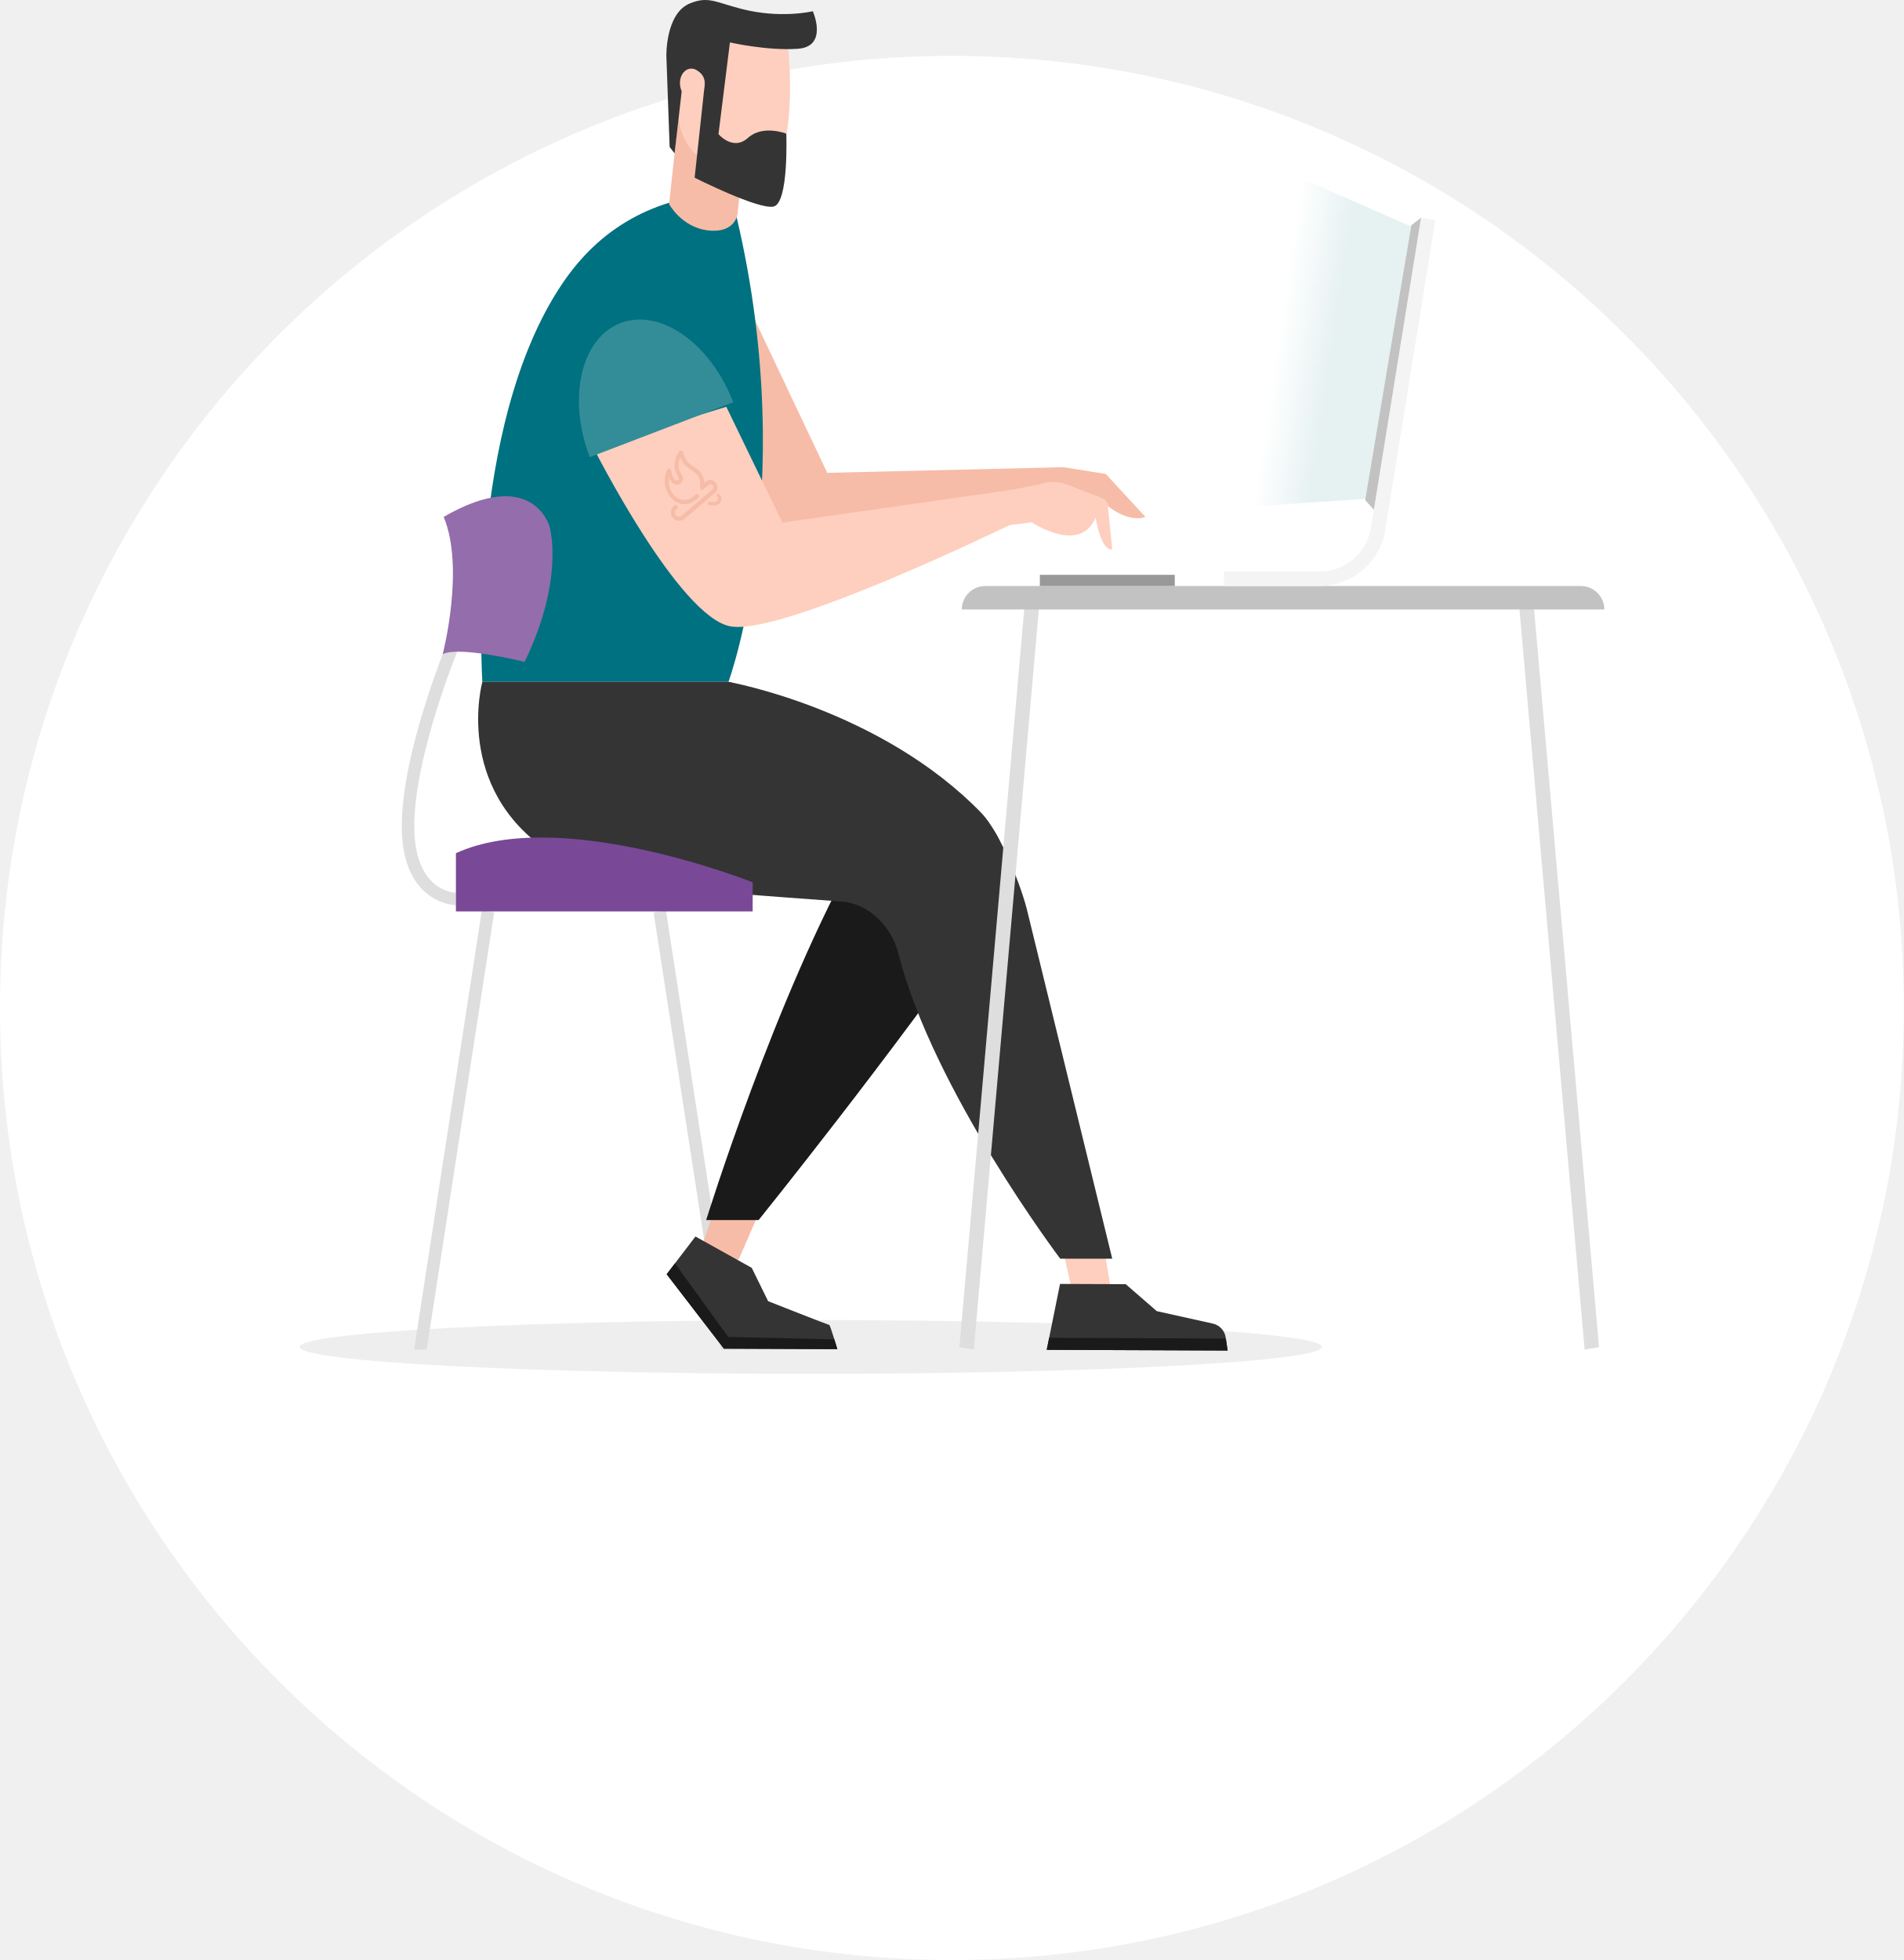
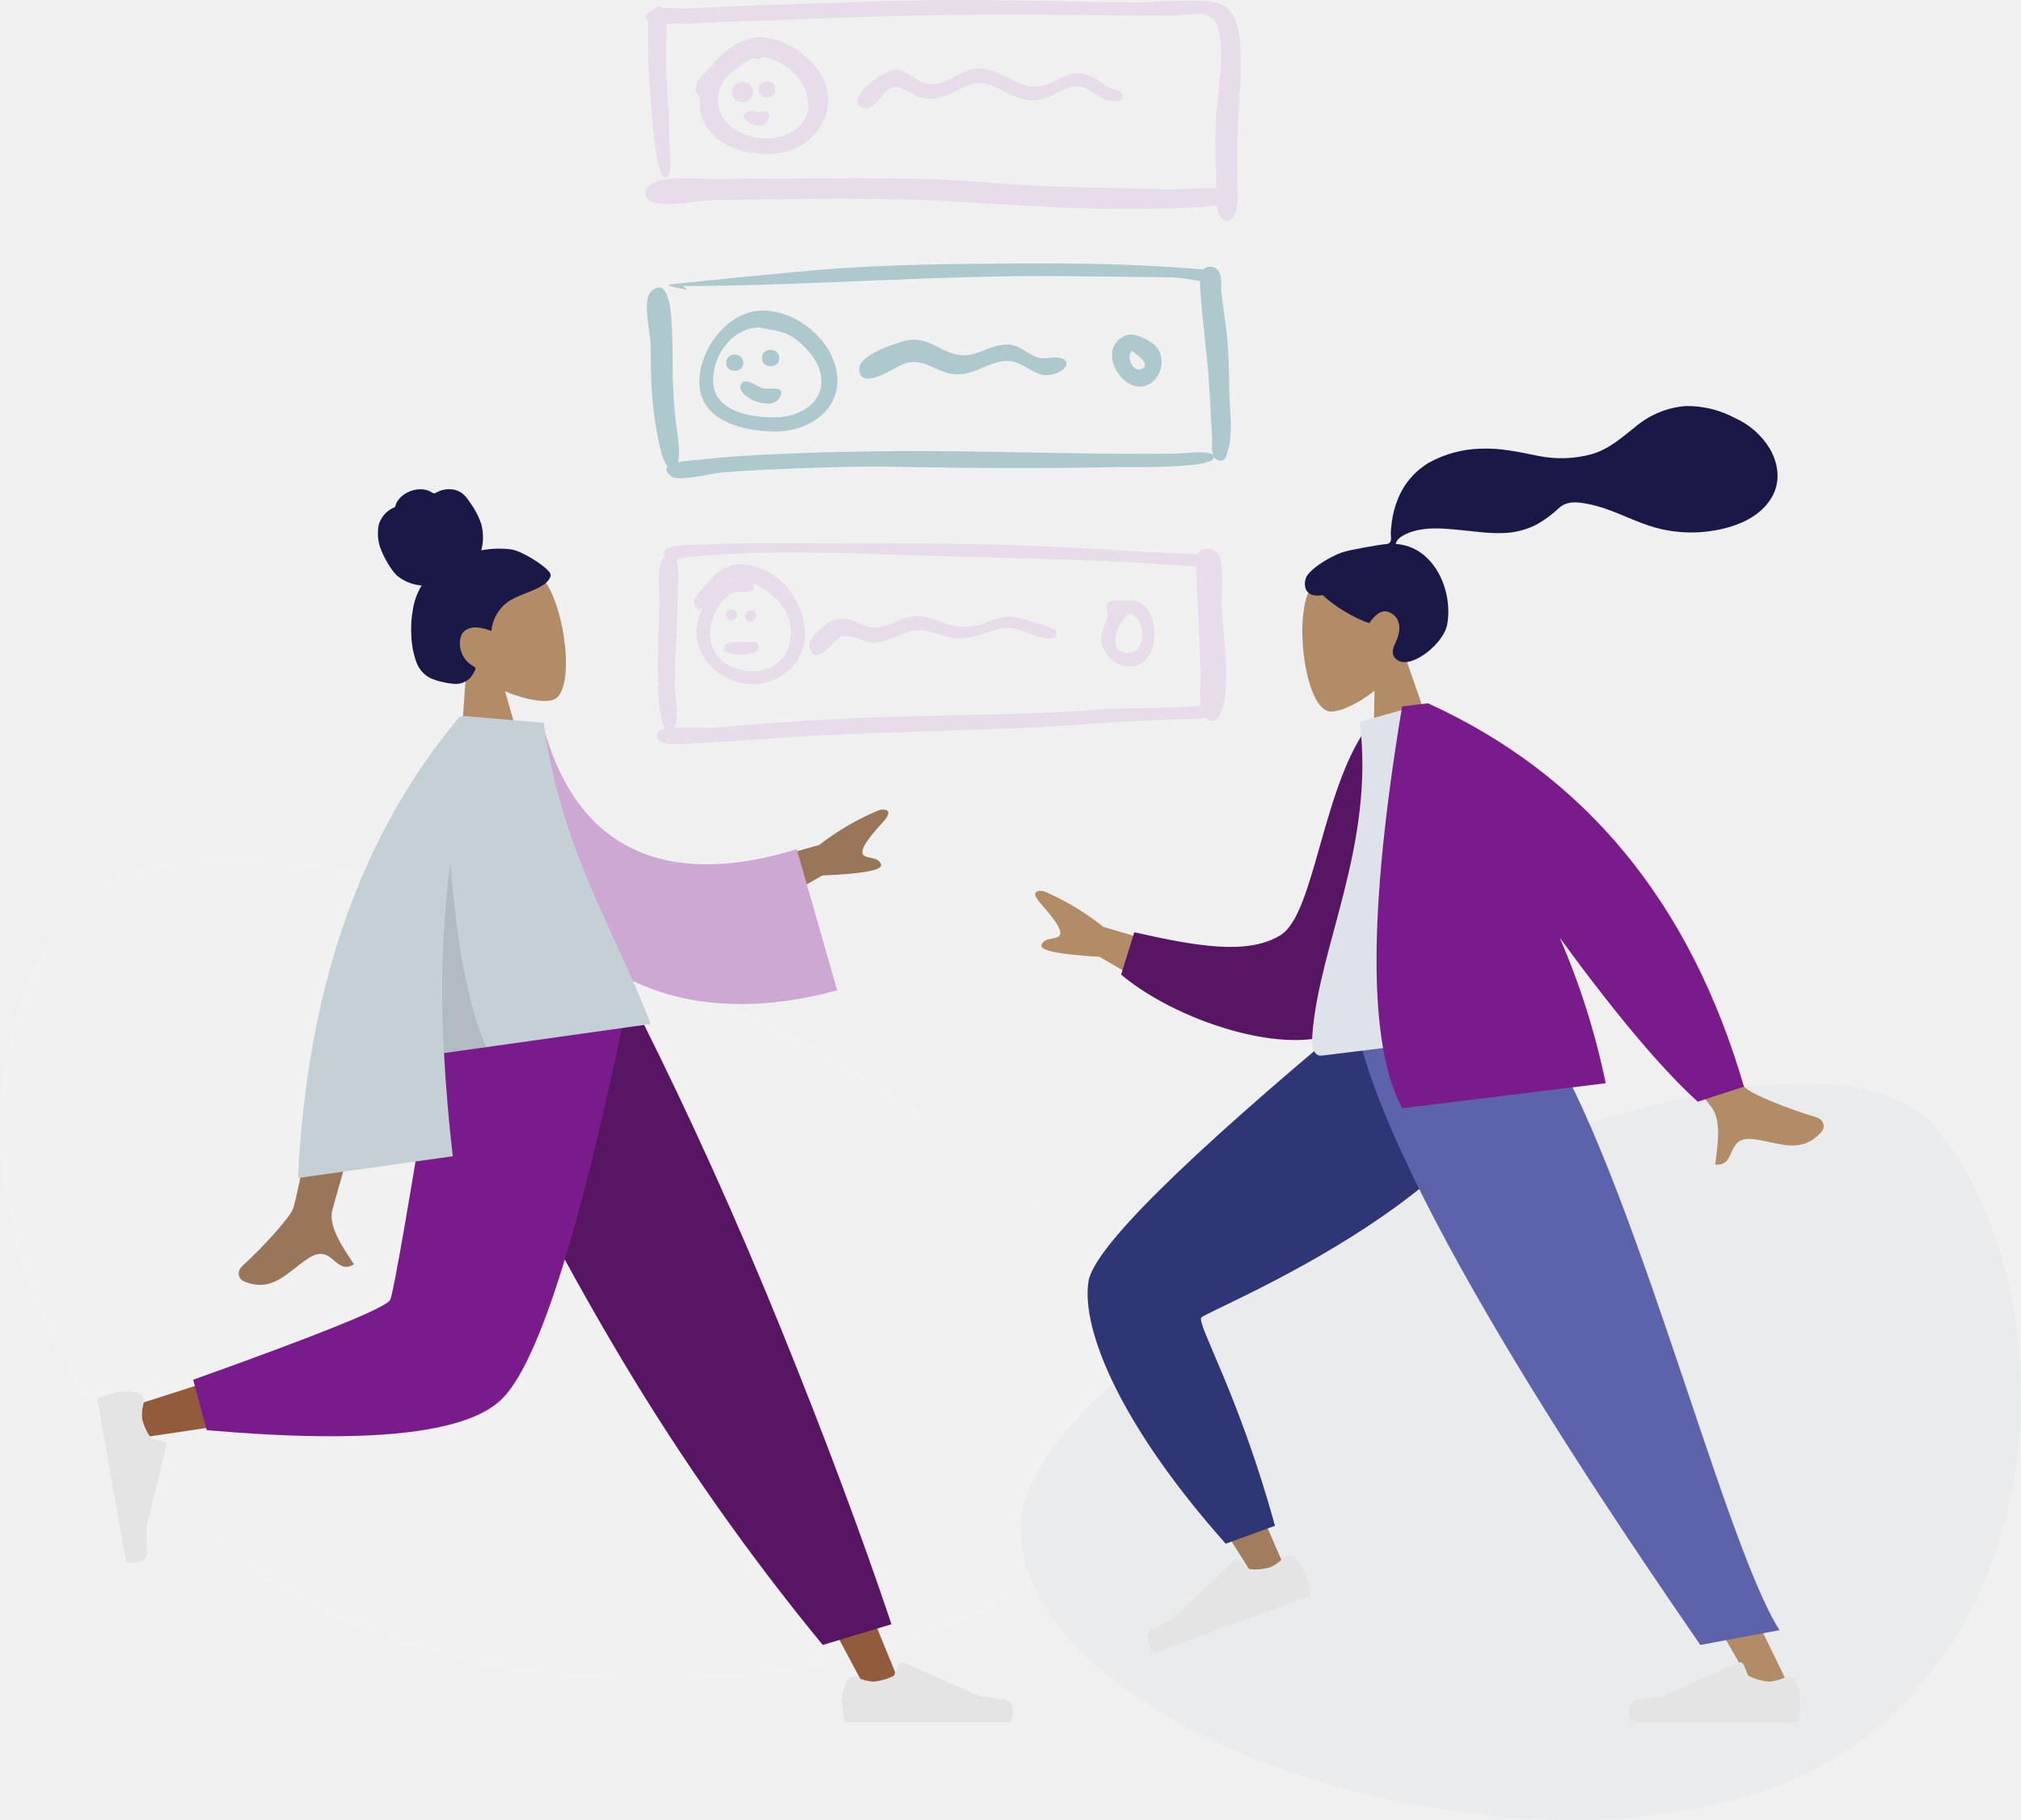
- <svg xmlns="http://www.w3.org/2000/svg" width="375px" height="386px" viewBox="0 0 375 386" version="1.1">
-   <defs>
-     <linearGradient x1="39.415%" y1="50.631%" x2="64.06%" y2="56.531%" id="linearGradient-1">
-       <stop stop-color="#E6F1F2" stop-opacity="0" offset="0%" />
-       <stop stop-color="#E6F1F2" offset="100%" />
-     </linearGradient>
-   </defs>
-   <g id="Screens-←" stroke="none" stroke-width="1" fill="none" fill-rule="evenodd">
-     <g id="Empty-states" transform="translate(-1018, -159)">
-       <g id="Group-72">
-         <g id="Placeholder2" transform="translate(1018, 159)">
-           <g id="Group-57" transform="translate(0, 11)">
-             <circle id="Oval" fill="#FFFFFF" cx="187.5" cy="187.5" r="187.5" />
-             <text id="Start-typing-already" font-family="OpenSans-SemiBold, Open Sans" font-size="18" font-weight="500" line-spacing="20" letter-spacing="-0.3" fill="#972C86">
-               <tspan x="103" y="304" />
-             </text>
-             <text id="Driff-isn’t-filling" font-family="Helvetica" font-size="14" font-weight="normal" line-spacing="24" letter-spacing="-0.087" fill="#999999">
-               <tspan x="127.258" y="320" />
-             </text>
+ <svg xmlns="http://www.w3.org/2000/svg" width="483" height="434.869" viewBox="0 0 483 434.869">
+   <g transform="translate(-358 -209.131)">
+     <g transform="translate(512 209)" opacity="0.5">
+       <path d="M1.908,2.672C.335,4.243.946,9.824.913,11.89c-.051,3.216.149,6.4.418,9.606.18,2.145,1.2,22.618,4.021,21.045,1.593-.886.594-6.808.591-8.681-.006-4.164-.18-8.319-.457-12.474A109.174,109.174,0,0,1,5.215,9.851c.036-.943.919-11.412-3.307-7.179" fill="#ddc8e1" fill-rule="evenodd" />
+       <path d="M70.409.149C56.9.256,43.388.923,29.881,1.331c-6.5.2-12.995.446-19.487.807-2.212.123-6.957-.585-8.8.593C-2.5,5.348,4.1,5.96,5.859,5.9,32.59,4.927,59.329,3.65,86.082,3.59c13.124-.029,26.241.344,39.365.261,5.017-.032,10.573-2.193,11.84,3.646,1.43,6.59-.213,13.927-.66,20.548a116.174,116.174,0,0,0,.007,13.166c.128,2.829-.2,6.018.3,8.794.481,2.674,2.4,4.277,4.166,1.282,1.053-1.79.529-6.209.6-8.282.094-2.792.006-5.584.006-8.377,0-6.817.962-13.607.834-20.422-.082-4.395-.315-12.362-5.858-13.418-6.1-1.163-13.607.006-19.853-.065C101.344.546,85.892.028,70.409.149" fill="#ddc8e1" fill-rule="evenodd" />
+       <path d="M33.174,42.786q-7.643,0-15.287.115c-4.37.072-11.24-.839-15.308.725C-.2,44.7-.944,47.8,2.58,48.633c3.843.9,9.636-.573,13.657-.644,20.164-.356,40.522-.82,60.658.455,18.868,1.195,38.1,2.353,56.994,1.092,1.59-.106,9.7-.429,6-3.468-2.158-1.774-10.907-.607-13.712-.692-9.894-.3-19.8-.365-29.69-.74C86.722,44.265,77,43.168,67.238,42.9c-11.345-.316-22.716-.11-34.065-.11" fill="#ddc8e1" fill-rule="evenodd" />
+       <path d="M28.075,13.8c7.942.347,15.8,11.865,7.764,17.431-7.539,5.223-21.667-.5-17.475-10.629-.6,1.464.762-1.591.779-1.611a21.789,21.789,0,0,1,3.211-2.719,12.686,12.686,0,0,1,3.651-2.2c.89-.279.75.77,2.07-.267M24.207,9.65C20.49,11.1,18.794,12.738,16.239,15.7c-1.768,2.05-4.021,3.129-4,5.9,0,.613.792,1.287.928,1.878.188.816-.03,1.862.119,2.729C14.824,35.156,25.5,38.174,33.317,36.484c6.808-1.472,11.9-8.007,10.323-15.114C42.052,14.216,31.444,6.819,24.207,9.65" fill="#ddc8e1" fill-rule="evenodd" />
+       <path d="M20.9,22.143c0,3.219,5.085,3.219,5.085,0,0-3.183-5.085-3.319-5.085,0" fill="#ddc8e1" fill-rule="evenodd" />
+       <path d="M27.258,21.491c0,2.558,4.041,2.558,4.041,0,0-2.529-4.041-2.637-4.041,0" fill="#ddc8e1" fill-rule="evenodd" />
+       <path d="M28.51,26.767c-1.294.5-2.935-.534-4,.146-1.881,1.2,0,2.294,1.013,2.778,4.54,2.179,5.348-3.829,2.984-2.924" fill="#ddc8e1" fill-rule="evenodd" />
+       <path d="M97.85,19.632h0m-19.772-2.89c-3.4.767-6.267,3.941-9.959,3.516-2.829-.325-4.745-3.056-7.538-3.452-3.573-.508-13.3,7.643-8.185,9.041,2.983.816,4.638-4.635,7.273-4.925,2.085-.229,4.92,2.327,7.08,2.691,4.03.679,6.8-1.541,10.335-2.972,3.844-1.556,6.032-.155,9.375,1.574,2.639,1.365,5.124,2.253,8.144,1.69,2.834-.528,6.394-3.442,9.247-3.143,2.794.293,4.788,3.209,7.662,3.479,1.185.111,2.949.515,2.749-1.313-.159-1.464-1.793-1.216-2.814-1.748-2.628-1.368-5.086-3.792-8.257-3.585-2.386.156-4.557,1.832-6.756,2.634-7.2,2.626-11.248-5.081-18.356-3.487" fill="#ddc8e1" fill-rule="evenodd" />
+       <path d="M84.092,63.111c-13.889.127-27.824.334-41.674,1.447-3.283.264-36.81,3.429-36.747,3.657.118.422,4.43,1.066,4.4,1.166q-.436-1.081-1.993-.895c31.8,0,63.494-2.847,95.334-2.335,8,.128,16.03.075,24.025.327,2,.063,6.941,1.494,8.509.592,4.114-2.365-3.36-2.638-4.6-2.738-15.669-1.253-31.546-1.379-47.259-1.222" fill="#69a1ac" fill-rule="evenodd" />
+       <path d="M1.556,69.859c-2.076,2.082-.164,9.571-.083,12.385.118,4.069.021,8.168.378,12.226a82.7,82.7,0,0,0,2.256,14.074c.67,2.478,3.022,6.416,3.953,1.914.665-3.216-.345-7.482-.7-10.759a126.813,126.813,0,0,1-.6-13.112c-.016-3.838-.09-7.691-.4-11.517-.163-1.986-1.163-8.832-4.8-5.212" fill="#69a1ac" fill-rule="evenodd" />
+       <path d="M53.794,108c-9.856.169-19.733.4-29.572,1.017-4.033.253-8.062.629-12.08,1.055-.82.087-9.895.455-5.84,3.8,1.83,1.512,9.359-.578,11.846-.8,4.182-.367,8.364-.6,12.558-.782,9.718-.413,19.467-.777,29.195-.608,17.766.308,35.419.446,53.19.05,2.525-.056,22.306.472,22.978-2.155.541-2.117-6.533-1.146-7.822-1.107-4.732.141-9.464.108-14.2.084-20.051-.1-40.219-.9-60.255-.561" fill="#69a1ac" fill-rule="evenodd" />
+       <path d="M132.719,66.347c.313,8.775,1.807,17.54,2.285,26.342.218,4.024.475,8.043.672,12.068.064,1.3-.46,4.427,1.076,5.174,2.106,1.024,2.39-1.04,2.784-2.436,1.139-4.033.369-9.271.265-13.414-.1-4.011-.107-8.03-.4-12.034-.3-4.091-1.127-8.1-1.509-12.18-.162-1.724.4-4.593-1.427-5.663a2.509,2.509,0,0,0-3.744,2.142" fill="#69a1ac" fill-rule="evenodd" />
+       <path d="M35.845,80.944l.112.087-.112-.087m-8.376-2.6c3.123.892,5.688.56,8.672,2.833,2.473,1.885,5.01,4.643,5.831,7.692,1.9,7.043-4.53,10.9-10.554,10.978-6.17.077-15.3-1.354-14.986-9.262.242-6.076,4.679-12,11.037-12.241m.22-3.98c-8.1.4-14.632,9.5-14.562,17.154.085,9.279,10.6,11.669,18.067,11.734,8.429.072,16.835-5.748,14.576-15.227-1.81-7.595-10.292-14.066-18.081-13.661" fill="#69a1ac" fill-rule="evenodd" />
+       <path d="M19.542,86.822c0,2.587,4.088,2.587,4.088,0,0-2.558-4.088-2.668-4.088,0" fill="#69a1ac" fill-rule="evenodd" />
+       <path d="M28.117,85.687c0,2.608,4.121,2.608,4.121,0,0-2.578-4.121-2.689-4.121,0" fill="#69a1ac" fill-rule="evenodd" />
+       <path d="M23.39,91.589c-2.661,2.657,6.687,7.314,8.891,3.618,1.811-3.035-2.132-2.029-3.529-2.193-1.519-.179-4.122-2.661-5.362-1.425" fill="#69a1ac" fill-rule="evenodd" />
+       <path d="M98.124,85.74h0m-35.1-4.325c-2.694.505-11.536,3.488-11.655,6.685-.218,5.81,8.441-.141,10.322-.905,5.108-2.076,7.792,2.159,12.923,2.382,4.457.194,8.554-3.62,12.753-3.169,4.4.472,6.514,5.152,11.592,2.667,2.686-1.314,2.619-3.34-.4-3.531-1.823-.115-3.075.638-4.975-.146-2.972-1.226-4.169-3.222-7.725-2.9-2.684.239-5.109,1.752-7.729,2.337-6,1.34-9.325-4.5-15.108-3.415" fill="#69a1ac" fill-rule="evenodd" />
+       <path d="M118.818,88.263h0m.68-2.419c.03.013.233.295,0,0M116.409,84h0m.067-.023c.6.358,5.414,3.651,1.917,4.426-1.775.394-3.244-3.179-1.917-4.426m-1.594-3.648c-7.713,3.517.587,16.1,6.64,10.989,2.547-2.152,2.882-6.5.4-8.742-1.485-1.343-5.029-3.167-7.045-2.246" fill="#69a1ac" fill-rule="evenodd" />
+       <path d="M42.477,129.921c-9.625,0-19.334-.2-28.945.371-1.618.1-7.78-.212-8.613,1.479-1.525,3.093,4.816,1.557,5.737,1.465,19.138-1.916,39.129-.814,58.33-.267,15.7.446,31.323.724,47.008,1.533q6.184.319,12.362.7c1.343.081,4.722.971,5.005-1.174.262-1.985-3.954-1.537-5.007-1.592q-12.562-.661-25.116-1.374c-20.152-1.136-40.576-1.141-60.761-1.137" fill="#ddc8e1" fill-rule="evenodd" />
+       <path d="M4.609,133.36c-1.8,1.787-.955,8.611-1.005,10.866-.088,3.945-.274,7.886-.357,11.83-.087,4.122.034,8.263.278,12.378.1,1.728,1.521,10.08,3.754,5.3,1-2.136-.024-8.085-.009-10.505.027-4.4.265-8.791.484-13.189.188-3.781.2-7.566.361-11.348.052-1.206.195-9.044-3.5-5.333" fill="#ddc8e1" fill-rule="evenodd" />
+       <path d="M134.98,168.6c-9.367.96-18.883.506-28.286,1.215-8.1.611-16.2.861-24.323,1.033-18.4.388-36.824.767-55.167,2.3-4.18.349-8.356.72-12.547.907-2.1.094-10.893-.86-11.548,1.349-1.116,3.764,8.291,2.274,10.32,2.215,4.462-.129,8.9-.451,13.352-.79,18.7-1.425,37.478-1.851,56.221-2.443,10.194-.322,20.317-1.068,30.488-1.746,5.07-.338,10.153-.349,15.222-.677,1.326-.086,6.021.083,6.975-.984.656-.733.821-2.522-.708-2.379" fill="#ddc8e1" fill-rule="evenodd" />
+       <path d="M131.8,134c.321,8.983.829,17.957,1.132,26.94.091,2.7-.725,7.542.78,9.924,2.418,3.83,4.306-.223,4.749-2.61,1.4-7.533-.1-15.855-.5-23.434-.149-2.892.749-9.327-.648-11.915-1.331-2.465-5.636-2.218-5.517,1.1" fill="#ddc8e1" fill-rule="evenodd" />
+       <path d="M116.079,146.793c3.588.972,4.113,8.774.064,9.351-6.027.859-3.391-7.743-.064-9.351m-1.005-3.1c-1.095-.034-3.621-.336-4.3.555-.565.746.006,2.319-.06,3.029-.237,2.538-2.3,4-1.378,7a7.321,7.321,0,0,0,4.347,4.652c10.785,3.728,10.654-17.111,1.387-15.236" fill="#ddc8e1" fill-rule="evenodd" />
+       <path d="M17.7,145.091l-.08.1.08-.1m8.471-4.507-.127-1.083c5.848,2.76,10.5,7.9,8.559,14.787-1.482,5.258-6.834,7.123-11.821,5.825-5.52-1.437-8.158-5.988-6.67-11.575.687-2.578,2.8-6.042,5.521-6.871,1.269-.386,4.075.6,4.537-1.083M22.753,138.4a8.344,8.344,0,0,0-4.126,1.559,6.738,6.738,0,0,1,4.126-1.559m.042-3.4c-3.654.112-6.048,2.324-8.216,4.98-.68.834-2.98,3.045-2.7,4.168.225.888.814,2.187,2.055,1.2-6.5,12.95,10.288,24,20.535,14.99,9.563-8.4.075-25.729-11.68-25.335" fill="#ddc8e1" fill-rule="evenodd" />
+       <path d="M19.476,147.035a1.339,1.339,0,0,0,2.677,0,1.339,1.339,0,0,0-2.677,0" fill="#ddc8e1" fill-rule="evenodd" />
+       <path d="M24.044,147.329a1.361,1.361,0,0,0,2.72,0,1.361,1.361,0,0,0-2.72,0" fill="#ddc8e1" fill-rule="evenodd" />
+       <path d="M26.117,153.484c-1.273.1-5.931-.329-6.748.786-1.366,1.863.814,1.927,1.885,2.129.965.181,5.159.079,5.75-.778.522-.757.4-2.246-.887-2.136" fill="#ddc8e1" fill-rule="evenodd" />
+       <path d="M82.241,148.653h0m-17.6-1.287c-2.867.211-5.3,1.86-8.038,2.518-2.926.7-4.193-.59-6.854-1.436a6.47,6.47,0,0,0-6.962,1.358c-1.261,1.071-4.026,3.537-3.238,5.44,1.8,4.355,5.888-2.731,7.809-3.06,3-.514,5.662,2.106,9.118,1.356,3.131-.679,5.909-2.829,9.18-2.852,2.735-.019,5.312,1.477,8.012,1.839,4.121.553,6.828-.91,10.638-2,3.3-.942,5.621.3,8.728,1.345,1.42.477,6.159,2.213,5.287-.934-.247-.889-6.492-2.479-7.46-2.785-3.414-1.079-5.577-.658-8.829.582a13.379,13.379,0,0,1-7.9.969c-3.2-.627-6.118-2.6-9.488-2.344" fill="#ddc8e1" fill-rule="evenodd" />
+     </g>
+     <g transform="translate(358 414)" opacity="0.346">
+       <path d="M.121-123.043C4.174-68.048,221.6,38.1,261.962-13.992s1.559-149.85-83.029-174.883S-3.931-178.038.121-123.043Z" transform="translate(278) rotate(180)" fill="#f2f2f2" fill-rule="evenodd" />
+       <path d="M244.079,158.351c3.4-46.641,185.885-136.662,219.762-92.485s25.3,137.1-45.692,158.329S240.678,204.992,244.079,158.351Z" fill="#dde3e9" fill-rule="evenodd" />
+     </g>
+     <g transform="translate(381 314)">
+       <g transform="translate(425) rotate(180)">
+         <g transform="translate(425 -0.798) rotate(-180)">
+           <g transform="translate(38.024 13.84) rotate(-8)">
+             <g transform="translate(38.515 22.058)">
+               <path d="M27.205,6.5c4.133,7.685,3.642,27.18-1.7,28.554-2.13.548-6.668-.794-11.287-3.571l2.9,20.461H0l5.893-27.4C2.606,20.692.382,15.976.754,10.691,1.825-4.536,23.072-1.186,27.205,6.5Z" fill="#b28b67" fill-rule="evenodd" />
+             </g>
+             <path d="M58.959,20.186A22.392,22.392,0,0,0,51.8,19.4a12.264,12.264,0,0,0,.872-6.213,18.9,18.9,0,0,0-2.02-5.617,7.682,7.682,0,0,0-1.494-2.323,5.107,5.107,0,0,0-2.418-1.3,6.484,6.484,0,0,0-2.785,0c-.4.085-.768.27-1.165.372s-.6-.149-.9-.4a5.1,5.1,0,0,0-2.654-1.027,6.859,6.859,0,0,0-3.02.361A5.913,5.913,0,0,0,33.7,4.858a4.207,4.207,0,0,0-.754,1.152c-.073.175-.085.279-.26.343s-.351.061-.518.118a6.517,6.517,0,0,0-3.75,3.391,10.728,10.728,0,0,0-.59,4.417c.057,1.841,1.724,6.646,3.282,8.4a10.478,10.478,0,0,0,5.41,3.048,15.43,15.43,0,0,0-2.827,5.259A25.684,25.684,0,0,0,32.4,37.374a20.8,20.8,0,0,0,.321,6.3,6.826,6.826,0,0,0,3.059,4.444,14.628,14.628,0,0,0,2.355,1.1A15.528,15.528,0,0,0,40.558,50a4.877,4.877,0,0,0,4.608-.983,8.634,8.634,0,0,0,1.239-1.57c.115-.2.184-.328.045-.522a3.738,3.738,0,0,0-.652-.592,6.127,6.127,0,0,1-2.173-4.06c-.194-1.667.255-3.818,1.879-4.545,2-.9,4.213.133,6,1.093a9.781,9.781,0,0,1,4.751-6.291c2.7-1.353,5.792-1.512,8.564-2.673a5.111,5.111,0,0,0,1.99-1.263,2.566,2.566,0,0,0,.572-.933,1.508,1.508,0,0,0-.4-1.172C65.793,24.636,61.3,20.9,58.959,20.186Z" fill="#191847" fill-rule="evenodd" />
          </g>
-           <g id="Group-55" transform="translate(59, 0)">
-             <path d="M201.4,265.264 C201.4,268.192 156.315,270.564 100.7,270.564 C45.085,270.564 0,268.192 0,265.264 C0,262.337 45.085,259.964 100.7,259.964 C156.315,259.964 201.4,262.337 201.4,265.264" id="Fill-1-Copy-2" fill="#DEDEDE" opacity="0.5" />
-             <polygon id="Fill-20" fill="#DEDEDE" points="85.512 265.787 72.174 179.33 69.737 179.662 83.029 265.787" />
-             <path d="M66.74,78.389 C66.74,78.389 83.499,111.657 93.724,113.557 C103.948,115.46 150.478,98.643 150.478,98.643 L150.478,92.009 L103.948,93.122 L88.22,59.916 L66.74,78.389 Z" id="Fill-21" fill="#F6BCA7" />
-             <path d="M84.876,37.873 C69.566,38.647 58.992,45.105 51.703,55.941 C32.746,84.122 36.008,134.287 36.008,134.287 L84.489,134.287 C84.489,134.287 99.486,93.426 84.876,37.873" id="Fill-22" fill="#007180" />
-             <path d="M90.438,238.974 L86.494,248.057 C83.955,248.779 81.227,247.953 79.521,245.941 L79.212,245.578 L81.465,238.974 L90.438,238.974 Z" id="Fill-23" fill="#F6BCA7" />
-             <path d="M74.669,22.854 L72.796,40.191 C72.796,40.191 75.264,44.816 80.563,45.387 C85.864,45.958 86.276,42.142 86.276,42.142 L87.495,30.847 L79.872,27.961 L74.669,22.854 Z" id="Fill-24" fill="#F6BCA7" />
-             <path d="M87.809,34.268 C89.446,34.395 92.314,34.291 93.18,33.669 C98.696,26.687 95.914,5.916 95.914,5.916 L76.782,7.134 L74.777,20.606 C74.241,24.204 75.452,27.839 78.036,30.401 C80.861,32.587 84.245,33.993 87.809,34.268" id="Fill-25" fill="#FECFBE" />
-             <path d="M84.777,8.353 C84.777,8.353 92.057,10.023 98.134,9.607 C104.212,9.19 101.105,2.214 101.105,2.214 C101.105,2.214 94.75,3.751 87.031,1.749 C81.822,0.398 80.51,-0.783 76.921,0.659 C72.046,2.618 72.259,11.065 72.259,11.065 L72.901,28.954 L73.876,30.198 C73.876,30.198 75.22,18.607 75.605,15.042 C76.776,13.525 77.858,13.642 78.646,14.138 C79.501,14.675 79.909,15.707 79.8,16.711 L77.825,34.999 C77.825,34.999 90.269,41.275 93.336,40.686 C96.401,40.096 95.881,26.329 95.881,26.329 C95.881,26.329 91.293,24.478 88.323,27.157 C85.38,29.813 82.522,26.414 82.522,26.414 L84.777,8.353 Z" id="Fill-26" fill="#343434" />
-             <path d="M77.215,13.518 C78.537,13.55 79.66,14.938 79.723,16.618 C79.787,18.299 78.767,19.634 77.446,19.602 C76.123,19.569 75.001,18.182 74.937,16.501 C74.874,14.82 75.894,13.486 77.215,13.518" id="Fill-27" fill="#FECFBE" />
-             <path d="M84.49,134.286 C84.49,134.286 122.584,144.391 136.379,163.015 C139.877,167.736 140.01,174.142 136.658,178.968 C116.746,207.637 90.423,240.282 90.423,240.282 L80.097,240.282 C80.097,240.282 93.735,196.156 110.23,167.007 C111.815,156.235 84.49,134.286 84.49,134.286" id="Fill-28" fill="#1A1A1A" />
-             <path d="M150.478,92.009 L158.801,93.34 L166.61,101.79 C166.61,101.79 162.804,103.633 157.094,97.73 C145.824,96.934 148.883,94.91 148.883,94.91 L150.478,92.009 Z" id="Fill-29" fill="#F6BCA7" />
-             <path d="M57.893,88.187 C57.893,88.187 74.652,121.454 84.876,123.355 C95.102,125.257 139.804,103.426 139.804,103.426 L141.631,96.267 L95.102,102.92 L84.062,80.107 L57.893,88.187 Z" id="Fill-30" fill="#FECFBE" />
-             <polygon id="Fill-31" fill="#FECFBE" points="158.338 245.092 159.852 254.087 152.158 254.087 150.089 245.092" />
-             <path d="M159.236,99.894 C159.294,99.126 158.844,98.41 158.126,98.13 L151.16,95.422 C149.436,94.752 147.526,94.74 145.795,95.389 L138.907,96.741 L138.171,97.975 L137.684,104.316 C139.023,103.766 139.806,103.426 139.806,103.426 L144.224,102.865 C144.224,102.865 153.726,109.279 156.798,101.941 C158.076,109.042 160.082,108.171 160.082,108.171 L159.236,99.894 Z" id="Fill-32" fill="#FECFBE" />
-             <path d="M36.007,134.286 C36.007,134.286 30.228,155.164 49.284,167.818 C59.575,174.651 77.108,175.331 106.706,177.544 C112.272,177.96 116.627,182.506 117.998,187.912 C124.801,214.746 149.835,247.885 149.835,247.885 L160.082,247.885 L143.46,179.872 C142.269,174.621 137.963,163.89 134.339,160.145 C114.446,139.589 84.49,134.286 84.49,134.286 L36.007,134.286 Z" id="Fill-33" fill="#343434" />
-             <path d="M30.802,178.267 L30.802,175.81 C30.475,175.805 22.599,175.552 22.599,162.704 C22.599,148.772 31.316,127.669 31.404,127.457 L29.131,126.514 C28.765,127.396 20.14,148.288 20.14,162.704 C20.14,178.089 30.695,178.267 30.802,178.267" id="Fill-34" fill="#DEDEDE" />
-             <path d="M44.335,130.342 C29.982,126.986 28.193,128.878 28.193,128.878 C28.193,128.878 32.607,111.918 28.394,101.791 C45.998,91.641 49.256,103.716 49.256,103.716 C49.256,103.716 52.297,113.974 44.335,130.342" id="Fill-35" fill="#946DAC" />
-             <polygon id="Fill-36" fill="#DEDEDE" points="25.048 265.787 38.339 179.662 35.903 179.33 22.565 265.787" />
-             <polygon id="Fill-38" fill="#DEDEDE" points="132.818 265.787 129.982 265.292 142.989 117.224 145.824 117.72" />
-             <path d="M77.985,243.515 L89.076,249.692 L92.298,256.252 C92.298,256.252 104.184,260.94 104.35,260.94 C104.516,260.941 105.935,265.698 105.935,265.698 L83.592,265.608 L72.314,250.949 L77.985,243.515 Z" id="Fill-41" fill="#343434" />
-             <path d="M73.951,248.803 L72.314,250.95 L83.592,265.608 L105.935,265.698 C105.935,265.698 105.665,264.791 105.345,263.769 L84.43,263.291 L73.951,248.803 Z" id="Fill-42" fill="#1A1A1A" />
-             <path d="M147.175,265.829 L149.8,252.856 L162.741,252.907 L168.852,258.214 L179.891,260.665 C181.215,260.958 182.221,262.037 182.422,263.374 L182.814,265.973 L147.175,265.829 Z" id="Fill-43" fill="#343434" />
-             <polygon id="Fill-44" fill="#1A1A1A" points="147.652 263.47 147.176 265.829 182.814 265.974 182.459 263.61" />
-             <path d="M85.428,79.221 L57.172,90.033 C52.721,78.428 55.439,66.601 63.243,63.616 C71.045,60.63 80.979,67.616 85.428,79.221" id="Fill-45" fill="#338D99" />
-             <path d="M89.257,179.497 L30.803,179.497 L30.803,168.028 C51.306,158.606 89.257,173.761 89.257,173.761 L89.257,179.497 Z" id="Fill-48" fill="#794997" />
-             <polygon id="Fill-49" fill="#FFFFFF" points="220.258 51.056 223.831 54.773 220.016 76.666 216.392 78.747" />
-             <polygon id="Fill-39" fill="#DEDEDE" points="253.132 265.787 255.966 265.292 242.927 117.224 240.092 117.72" />
-             <path d="M77.958,89.266 C77.738,90.72 77.957,91.422 78.726,92.558 C78.736,92.574 78.811,92.684 78.833,92.716 C79.465,93.651 79.714,94.249 79.716,95.214 C79.716,95.634 79.631,96.06 79.481,96.461 L80.037,96.29 L80.087,96.278 C81.707,96.009 82.269,98.548 80.653,99.071 L73.113,101.427 C72.098,101.692 71.267,101.158 71.064,100.244 C70.864,99.344 71.361,98.456 72.322,98.212 C72.535,98.158 72.749,98.299 72.8,98.526 C72.85,98.753 72.719,98.981 72.505,99.035 C71.976,99.169 71.736,99.598 71.836,100.049 C71.937,100.504 72.335,100.76 72.907,100.611 L80.426,98.261 C81.083,98.048 80.865,97.029 80.231,97.11 L78.765,97.563 C78.395,97.677 78.104,97.22 78.341,96.897 C78.695,96.415 78.923,95.792 78.922,95.215 C78.921,94.466 78.733,94.015 78.189,93.211 C78.168,93.179 78.093,93.069 78.082,93.053 C77.366,91.996 77.044,91.194 77.087,90.017 C76.992,90.098 76.898,90.185 76.808,90.28 C76.477,90.626 76.221,91.032 76.063,91.5 C75.912,91.949 75.902,92.301 75.974,92.909 C76.084,93.856 76.027,94.214 75.446,94.565 C74.815,94.946 74.14,94.765 73.77,94.106 C73.578,93.763 73.479,93.313 73.477,92.783 C72.985,93.573 72.741,94.494 72.865,95.547 C73.111,97.642 74.933,98.795 77.006,97.856 C77.208,97.764 77.441,97.864 77.526,98.079 C77.612,98.294 77.518,98.542 77.317,98.634 C74.753,99.795 72.388,98.298 72.077,95.652 C71.92,94.313 72.259,93.142 72.915,92.161 C73.243,91.673 73.573,91.336 73.804,91.154 C74.105,90.919 74.516,91.214 74.424,91.599 C74.003,93.363 74.464,94.186 75.055,93.829 C75.247,93.713 75.259,93.639 75.186,93.013 C75.101,92.285 75.113,91.817 75.316,91.215 C75.516,90.619 75.84,90.108 76.251,89.677 C76.68,89.228 77.109,88.947 77.41,88.81 C77.697,88.679 78.008,88.937 77.958,89.266 Z M81.386,99.651 C81.755,100.694 80.767,101.758 79.602,101.339 L79.569,101.325 L78.637,100.864 C78.471,100.782 78.399,100.572 78.476,100.396 C78.553,100.219 78.749,100.143 78.915,100.225 L79.83,100.677 C80.462,100.893 80.936,100.378 80.767,99.9 C80.703,99.718 80.789,99.515 80.96,99.446 C81.131,99.377 81.322,99.469 81.386,99.651 Z" id="Combined-Shape-Copy" fill="#F6BCA7" transform="translate(76.32, 95.135) rotate(-23) translate(-76.32, -95.135) " />
-             <polygon id="Fill-52" fill="url(#linearGradient-1)" points="175.749 100.526 210.32 98.212 218.94 44.599 186.765 30.497" />
-             <path d="M257.008,120.029 L130.45,120.029 C130.45,117.479 132.52,115.41 135.074,115.41 L252.384,115.41 C254.937,115.41 257.008,117.479 257.008,120.029" id="Fill-37" fill="#C2C2C2" />
-             <polygon id="Fill-40" fill="#999999" points="145.824 115.41 172.399 115.41 172.399 113.204 145.824 113.204" />
-             <path d="M182.092,115.41 L182.092,112.56 L200.932,112.56 C206.02,112.56 210.382,108.761 211.074,103.726 L220.914,42.873 L223.731,43.329 L213.896,104.147 C213.015,110.554 207.438,115.41 200.932,115.41 L182.092,115.41 Z" id="Fill-50" fill="#F4F4F4" />
-             <polygon id="Fill-55" fill="#C2C2C2" points="220.914 42.873 218.993 44.358 209.914 98.492 211.614 100.392" />
+           <g transform="translate(0 137.187)">
+             <path d="M92.3,0l52.758,87.842,39.553,74.263h8.519L126.858,0Z" fill="#915b3c" fill-rule="evenodd" />
+             <g transform="translate(177.5 140.715)">
+               <path d="M1.66,18.4A13.363,13.363,0,0,0,.7,22.474,34.889,34.889,0,0,0,1.34,28H41.1q1.55-5.088-1.789-5.493t-5.548-.733l-18.206-8.06a1,1,0,0,0-1.319.51l-.009.021-1.072,2.582h0a12.746,12.746,0,0,1-5.024,1.432,10.389,10.389,0,0,1-3.8-1.023h0A2,2,0,0,0,1.7,18.287Q1.681,18.344,1.66,18.4Z" fill="#e4e4e4" fill-rule="evenodd" />
+             </g>
+             <path d="M173.626,150.214l16.429-4.95q-10.8-32.147-26.467-70.753T129.93,0h-46.4a725.656,725.656,0,0,0,42.4,82.538A558.652,558.652,0,0,0,173.626,150.214Z" fill="#571563" fill-rule="evenodd" />
+             <path d="M88.833,0C83.853,30.868,74.25,70.306,73.343,71.524Q72.437,72.741,8.087,93.3l1.84,7.482Q86.665,89.756,90.8,83.673C94.926,77.59,115.551,29.531,123.54,0Z" fill="#915b3c" fill-rule="evenodd" />
+             <path d="M23.167,86.834l3.241,12.05q57.4,5.013,70.335-7.245T126.237,0H81.989Q71.5,65,70.262,67.731T23.167,86.834Z" fill="#7a1b8b" fill-rule="evenodd" />
+             <g transform="translate(27.562 85.114) rotate(80)">
+               <path d="M1.66,18.4A13.363,13.363,0,0,0,.7,22.474,34.889,34.889,0,0,0,1.34,28H41.1q1.55-5.088-1.789-5.493t-5.548-.733l-18.206-8.06a1,1,0,0,0-1.319.51l-.009.021-1.072,2.582h0a12.746,12.746,0,0,1-5.024,1.432,10.389,10.389,0,0,1-3.8-1.023h0A2,2,0,0,0,1.7,18.287Q1.681,18.344,1.66,18.4Z" fill="#e4e4e4" fill-rule="evenodd" />
+             </g>
          </g>
+           <g transform="translate(3.93 77.259) rotate(-8)">
+             <path d="M48.322,52.553l15.568.058q-25.606,57.212-26.7,59.911c-1.645,4.048,1.836,10.213,3.325,13.526-4.849,2.154-4.332-5.824-10.448-3-5.583,2.579-9.83,7.252-16.28,3.3-.793-.486-1.662-2.315.438-3.745,5.231-3.561,12.769-9.794,13.787-11.846q2.083-4.2,20.313-58.206ZM180.36,39.046c-3.145,2.6-6.336,5.483-5.776,6.873s3.485.872,3.97,3.009q.485,2.137-14.241.694l-22.776,8.966L136.5,46.1l28.07-3.8a61.441,61.441,0,0,1,15.5-6.3C181.394,35.964,183.505,36.443,180.36,39.046Z" fill="#997659" fill-rule="evenodd" />
+             <path d="M87.805,6.848l12.213-.259c5.341,26.6,23.114,42.144,59.082,33.209l7.872,34.169c-33.7,7.356-64.784-3.578-74.12-39.729C90.434,24.88,88.317,15.106,87.805,6.848Z" transform="translate(4.09 -10.945) rotate(5)" fill="#cca8d2" fill-rule="evenodd" />
+             <path d="M84.941,0l.009.011,18.468,4.2c0,31.184,9.892,51.207,15.131,74.068l.177.78H68.85c-.7,8.012-1.134,16.248-1.359,24.706H30.145Q42.839,36.7,83.731,0h1.21Z" fill="#c5cfd6" fill-rule="evenodd" />
+             <path d="M76.719,34.066q-1.928,29.479,2.268,44.993H68.85a241.428,241.428,0,0,1,7.785-44.7Z" fill="rgba(0,0,0,0.1)" fill-rule="evenodd" />
+           </g>
+         </g>
+         <g transform="translate(73.688 -0.631) rotate(-7)">
+           <g transform="translate(38.515 -22.058)">
+             <path d="M27.205-6.5c4.133-7.685,3.642-27.18-1.7-28.554-2.13-.548-6.668.794-11.287,3.571l2.9-20.461H0l5.893,27.4C2.606-20.693.382-15.976.754-10.691,1.825,4.536,23.072,1.186,27.205-6.5Z" fill="#b28b67" fill-rule="evenodd" />
+           </g>
+           <path d="M55.963-19.7c-2.256.369-8.331.623-9.451.623-.716,0-1.492-.163-1.916.493-.347.537-.22,1.445-.324,2.068-.12.724-.291,1.439-.464,2.151a21.843,21.843,0,0,1-2.277,5.77A17.762,17.762,0,0,1,33.106-.984,27.117,27.117,0,0,1,20.313.771C15.722.4,11.566-1.112,7.231-2.535A27.48,27.48,0,0,0-5.548-3.762C-9.9-3.1-13.19-.741-16.862,1.493a21.115,21.115,0,0,1-12.5,3.439A24.1,24.1,0,0,1-40.761.619,18.57,18.57,0,0,1-48.113-7.7c-1.608-3.89-1.607-8.16,1.038-11.6,3.833-4.983,10.95-6.272,16.871-6.144a32.3,32.3,0,0,1,10.021,1.832c4.312,1.513,8.038,4.078,12.072,6.158a31.458,31.458,0,0,0,5.9,2.356c1.99.561,3.951.818,5.753-.382a27.184,27.184,0,0,1,5.8-3.31,18.731,18.731,0,0,1,6.537-1.171c4.337.033,8.612,1.382,12.824,2.284,3.435.736,7.11,1.47,10.612.762,1.461-.3,3.6-.905,4.123-2.42C34.552-20.939,31.063-31.9,33.568-39.944c1.352-4.342,9.476-9.419,12.635-7.136,2,1.446.786,3.345,0,4.6-1.506,2.4-2.021,5.484.765,7.155,2.4,1.441,4.93-1.981,4.978-1.978.661.052,6.368,3.272,10.3,7.972,3.88-.229,4.468,2.323,3.542,4.41S59.081-20.21,55.963-19.7Z" fill="#191847" fill-rule="evenodd" />
+         </g>
+         <g transform="translate(0 -137.985)">
+           <path d="M147.082,6.97C133.562-4.06,138.9-101,138-102.223q-.6-.812-64.354-13.723l1.85-7.506q74.6,3.565,78.934,9.1,6.21,7.927,15.218,88.773Z" transform="matrix(0.574, 0.819, -0.819, 0.574, 4.164, -124.48)" fill="#b28b67" fill-rule="evenodd" />
+           <path d="M147.082,6.97C133.562-4.06,138.9-101,138-102.223q-.6-.812-64.354-13.723l1.85-7.506q74.6,3.565,78.934,9.1,6.21,7.927,15.218,88.773Z" transform="matrix(0.574, 0.819, -0.819, 0.574, 4.164, -124.48)" fill="rgba(0,0,0,0.1)" fill-rule="evenodd" />
+           <path d="M80.832-108.06l3.256-12.089c37.082-4.334,61.513.9,70.1,9.074q8.587,8.178,15.258,88.532L145.309,11.928c-32.188-24.291-12.822-104.05-13.642-105.872S111.3-97.172,80.832-108.06Z" transform="matrix(0.574, 0.819, -0.819, 0.574, 8.398, -125.914)" fill="#2f3676" fill-rule="evenodd" />
+           <g transform="translate(143.09 -111.732) rotate(-20)">
+             <path d="M1.66-18.4A13.363,13.363,0,0,1,.7-22.474,34.889,34.889,0,0,1,1.34-28H41.1q1.55,5.088-1.789,5.493t-5.548.733l-18.206,8.06a1,1,0,0,1-1.319-.51l-.009-.021-1.072-2.582h0a12.746,12.746,0,0,0-5.024-1.432,10.389,10.389,0,0,0-3.8,1.023h0A2,2,0,0,1,1.7-18.287Q1.681-18.344,1.66-18.4Z" fill="#e4e4e4" fill-rule="evenodd" />
+           </g>
+           <path d="M92.3,0,55.56-87.842,19.451-162.106H27.97L121.178,0Z" fill="#b28b67" fill-rule="evenodd" />
+           <g transform="translate(17.04 -140.715)">
+             <path d="M1.66-18.4A13.363,13.363,0,0,1,.7-22.474,34.889,34.889,0,0,1,1.34-28H41.1q1.55,5.088-1.789,5.493t-5.548.733l-18.206,8.06a1,1,0,0,1-1.319-.51l-.009-.021-1.072-2.582h0a12.746,12.746,0,0,0-5.024-1.432,10.389,10.389,0,0,0-3.8,1.023h0A2,2,0,0,1,1.7-18.287Q1.681-18.344,1.66-18.4Z" fill="#e4e4e4" fill-rule="evenodd" />
+           </g>
+           <path d="M22.712-146.678l18.93-3.536C56.279-128.783,117.534-40.908,124.25,0H82.107C59.679-29.572,36.664-124.893,22.712-146.678Z" fill="#5c63ab" fill-rule="evenodd" />
+         </g>
+         <g transform="translate(24.357 -53.066) rotate(-7)">
+           <path d="M36.619-57.883l14.568-2.87q-21.976-40.664-23.571-43.1c-2.392-3.66-.16-10.367.664-13.9-5.172-1.2-3.132,6.534-9.677,4.92-5.974-1.473-11.039-5.253-16.61-.155-.685.627-1.186,2.586,1.149,3.591,5.817,2.5,14.412,7.191,15.806,9.011Q21.8-96.667,36.619-57.883Zm144.093,21.7c-2.291-3.322-4.55-6.918-3.634-8.082s3.567.121,4.614-1.772q1.047-1.893-13.408-4.529L148.992-65.252l-8.226,10.463,25.761,11.233A60.987,60.987,0,0,0,179.6-33.376C180.856-32.978,183-32.858,180.713-36.18Z" fill="#b28b67" fill-rule="evenodd" />
+           <path d="M87.667-6.995,93.7-5.416c14.463-11.68,22.607-42.07,31.854-45.378,8.743-3.127,20.33,1.653,34.05,7.939l5.179-9.242c-11.658-14.948-38.049-29.024-49.744-23.329C96.341-66.322,88.909-28.612,87.667-6.995Z" transform="translate(4.06 10.845) rotate(-5)" fill="#571563" fill-rule="evenodd" />
+           <path d="M63.985-80.471h54.4c2.486,0,2.017,3.564,1.658,5.362C115.891-54.356,99.7-31.985,99.7-2.443L84.013,0C71.035-20.724,66.547-46.239,63.985-80.471Z" fill="#dde3e9" fill-rule="evenodd" />
+           <path d="M85.833,0h3.38q21.128-71.51,11.649-95.294H51.9a176.356,176.356,0,0,0,6.662,35.84Q41.927-89.248,30.6-102.353l-11.4,2.217Q30.212-32.3,83,0Z" fill="#7a1b8b" fill-rule="evenodd" />
        </g>
      </g>
    </g>
  </g>
</svg>
